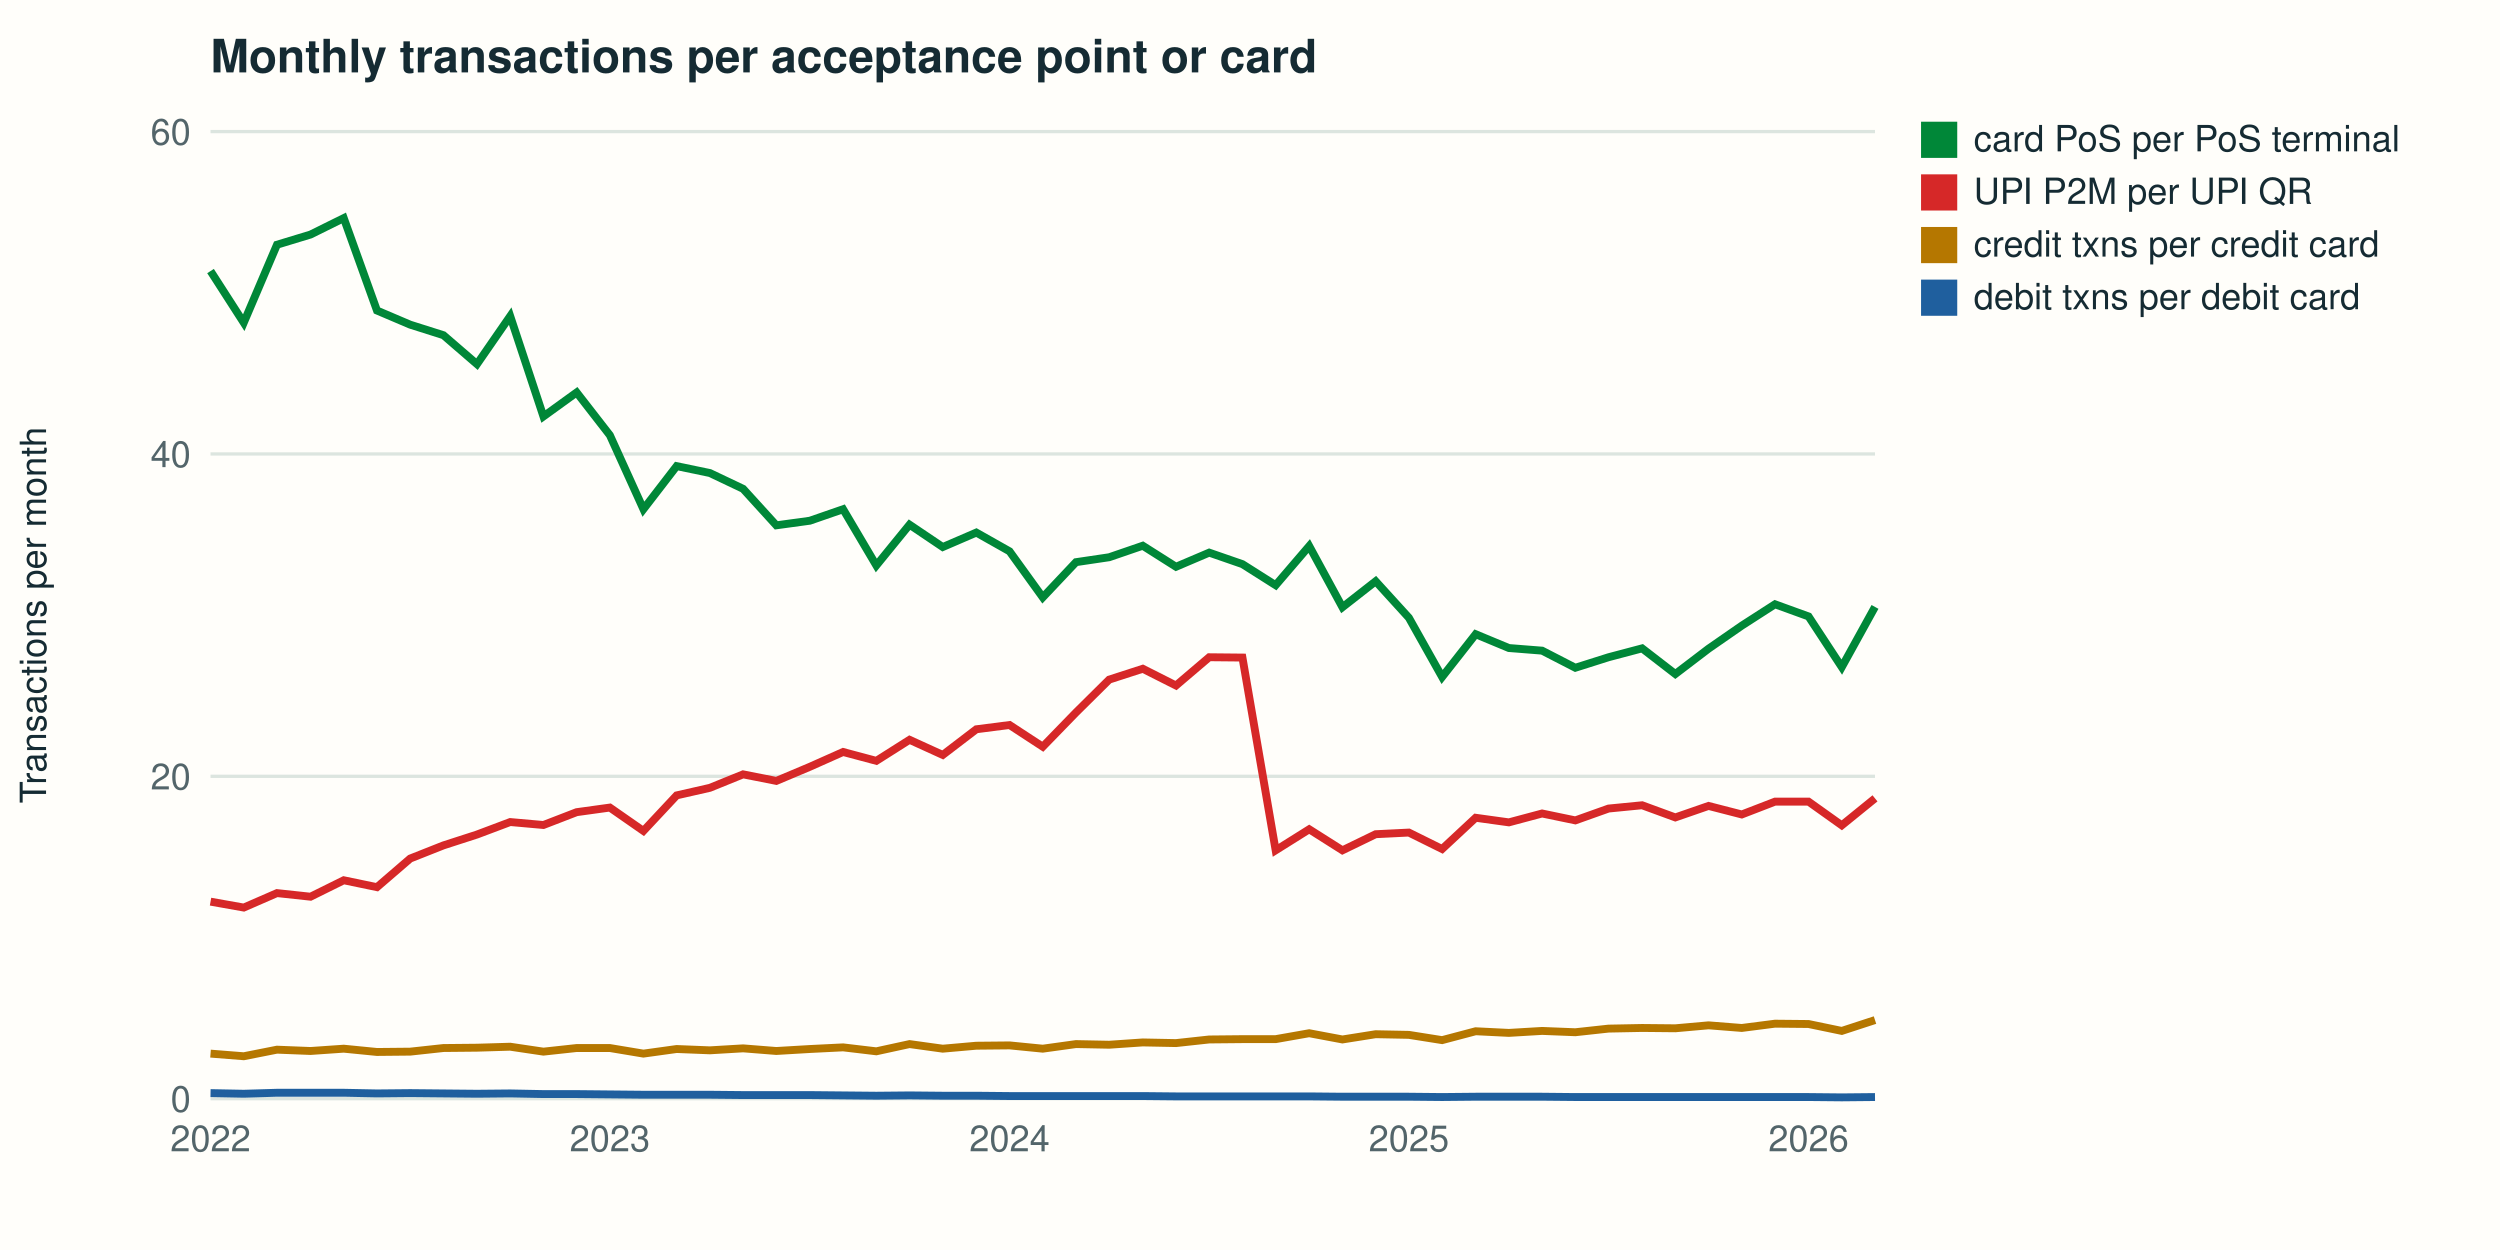
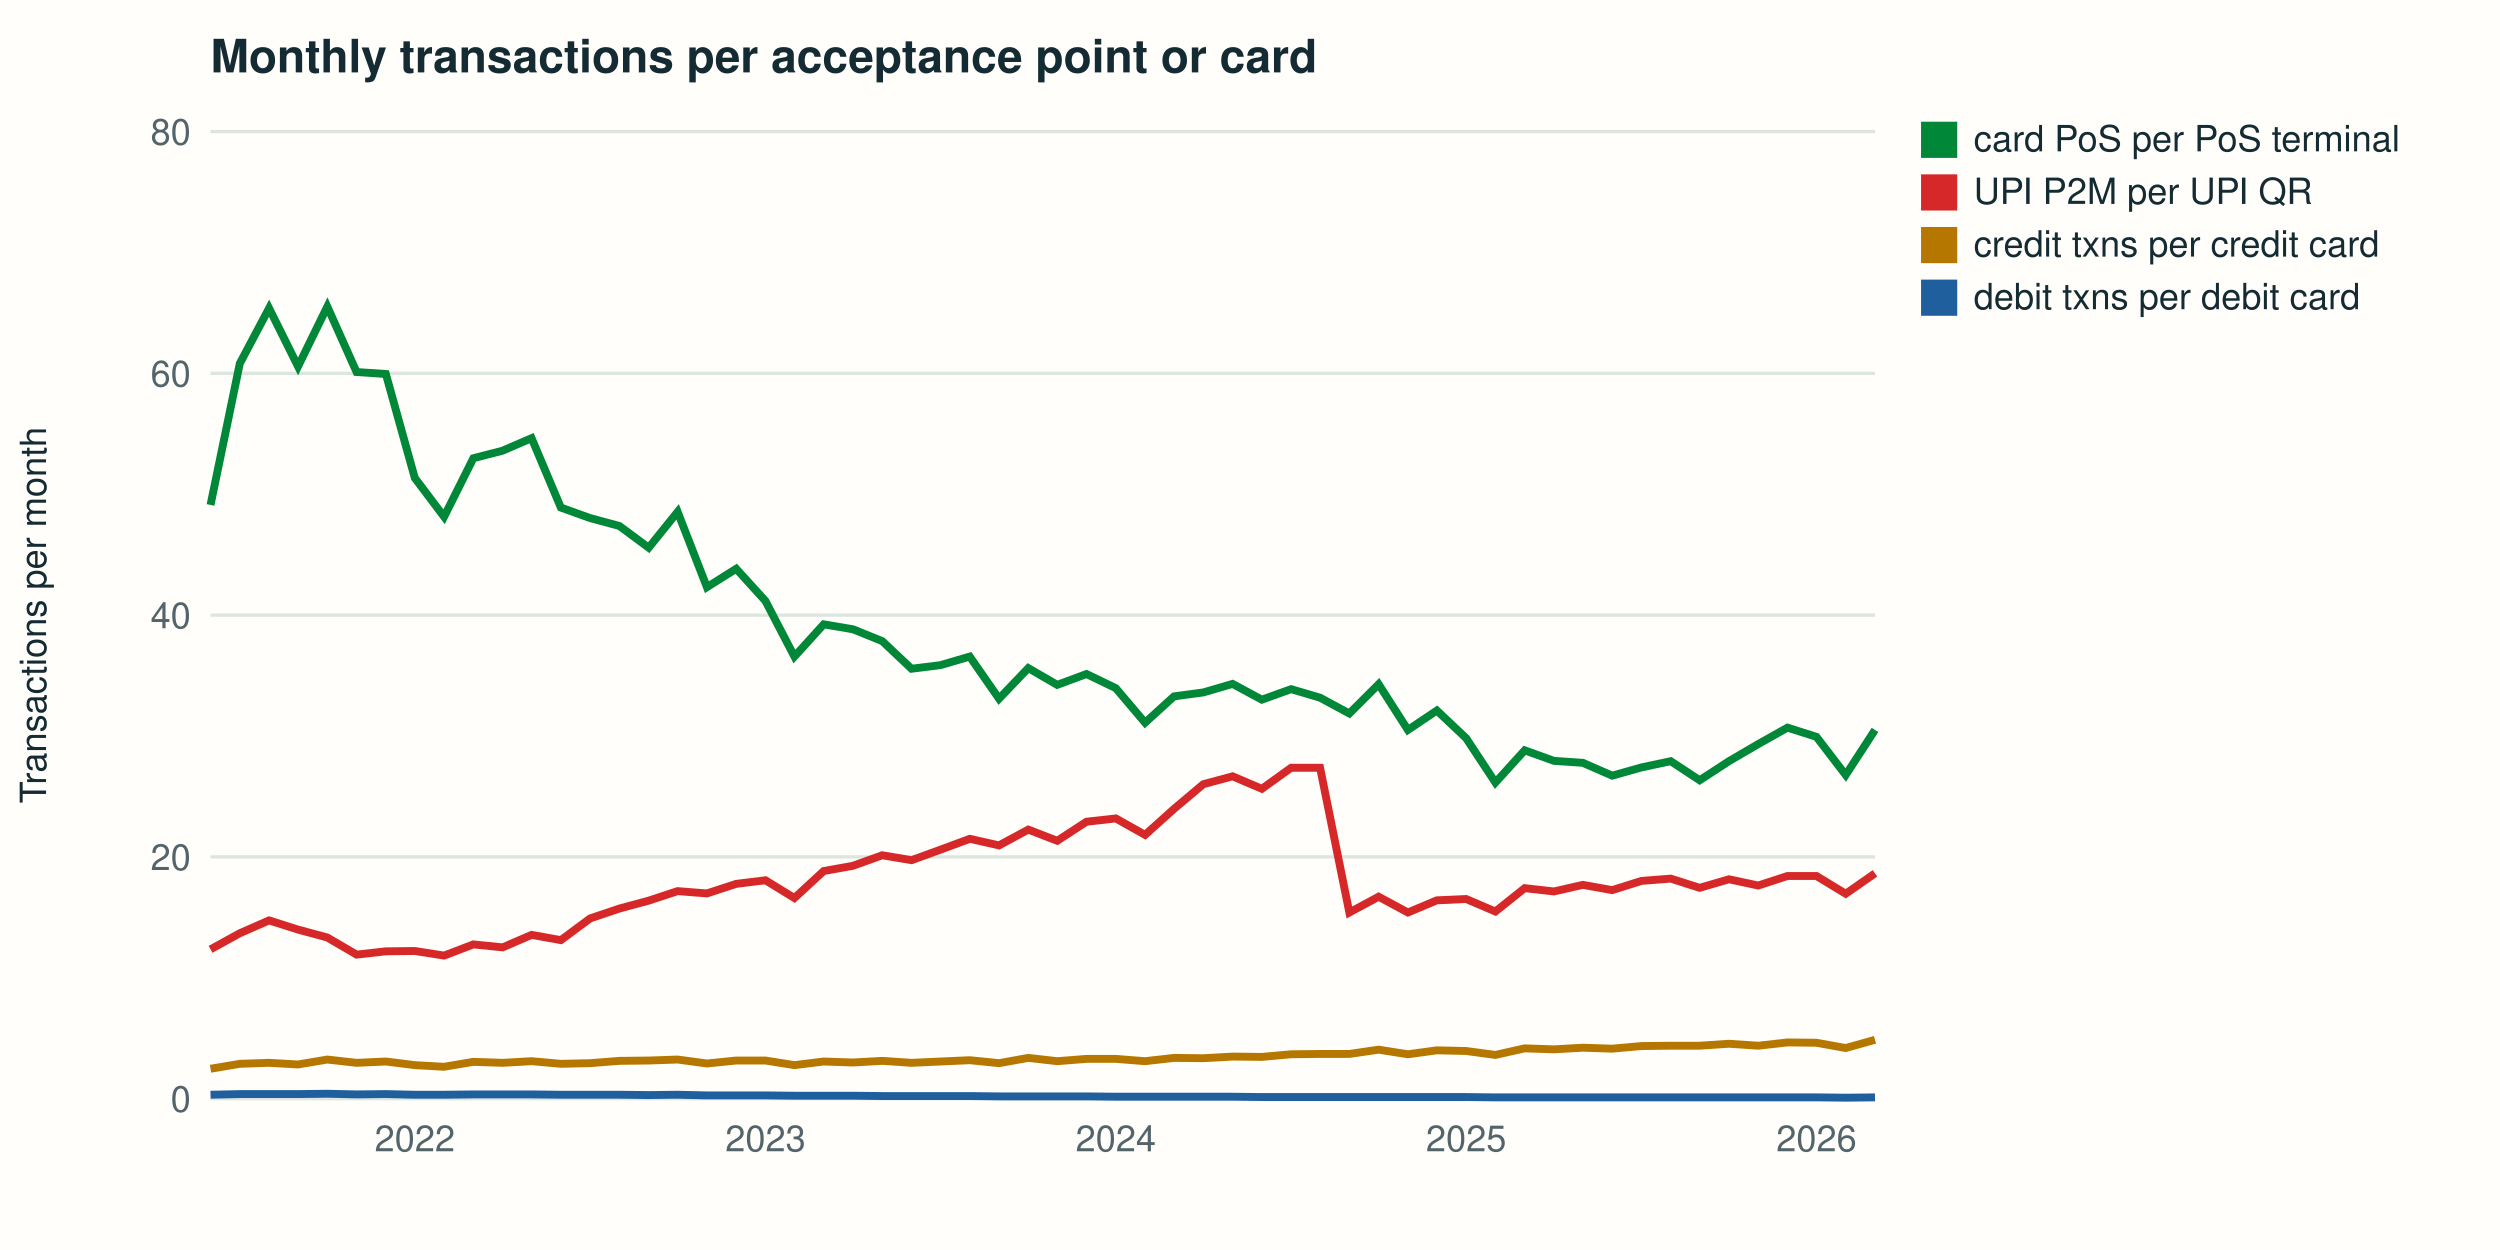
<svg xmlns="http://www.w3.org/2000/svg" viewBox="0 0 760 380" font-family="Helvetica, Arial, sans-serif" font-size="11">
  <rect width="760" height="380" fill="#fffefa" />
  <text x="64" y="22" font-size="14" font-weight="700" fill="#152b33">Monthly transactions per acceptance point or card</text>
  <line x1="64" x2="570" y1="334.0" y2="334.0" stroke="#dce5df" />
  <text x="58" y="338.0" text-anchor="end" fill="#53656a">0</text>
-   <line x1="64" x2="570" y1="236.0" y2="236.0" stroke="#dce5df" />
-   <text x="58" y="240.0" text-anchor="end" fill="#53656a">20</text>
-   <line x1="64" x2="570" y1="138.0" y2="138.0" stroke="#dce5df" />
-   <text x="58" y="142.0" text-anchor="end" fill="#53656a">40</text>
+   <line x1="64" x2="570" y1="260.5" y2="260.5" stroke="#dce5df" />
+   <text x="58" y="264.5" text-anchor="end" fill="#53656a">20</text>
+   <line x1="64" x2="570" y1="187.0" y2="187.0" stroke="#dce5df" />
+   <text x="58" y="191.0" text-anchor="end" fill="#53656a">40</text>
+   <line x1="64" x2="570" y1="113.5" y2="113.5" stroke="#dce5df" />
+   <text x="58" y="117.5" text-anchor="end" fill="#53656a">60</text>
  <line x1="64" x2="570" y1="40.0" y2="40.0" stroke="#dce5df" />
-   <text x="58" y="44.0" text-anchor="end" fill="#53656a">60</text>
-   <text x="64.0" y="350" text-anchor="middle" fill="#53656a">2022</text>
-   <text x="185.4" y="350" text-anchor="middle" fill="#53656a">2023</text>
-   <text x="306.9" y="350" text-anchor="middle" fill="#53656a">2024</text>
-   <text x="428.3" y="350" text-anchor="middle" fill="#53656a">2025</text>
-   <text x="549.8" y="350" text-anchor="middle" fill="#53656a">2026</text>
+   <text x="58" y="44.0" text-anchor="end" fill="#53656a">80</text>
+   <text x="126.1" y="350" text-anchor="middle" fill="#53656a">2022</text>
+   <text x="232.7" y="350" text-anchor="middle" fill="#53656a">2023</text>
+   <text x="339.2" y="350" text-anchor="middle" fill="#53656a">2024</text>
+   <text x="445.7" y="350" text-anchor="middle" fill="#53656a">2025</text>
+   <text x="552.2" y="350" text-anchor="middle" fill="#53656a">2026</text>
  <text x="14" y="187" fill="#152b33" transform="rotate(-90 14 187)" text-anchor="middle">Transactions per month</text>
-   <path d="M64.0,82.4 L74.1,98.1 L84.2,74.4 L94.4,71.3 L104.5,66.3 L114.6,94.4 L124.7,98.7 L134.8,101.9 L145.0,110.7 L155.1,96.1 L165.2,126.6 L175.3,119.3 L185.4,132.3 L195.6,154.8 L205.7,141.7 L215.8,143.8 L225.9,148.6 L236.0,159.7 L246.2,158.3 L256.3,154.8 L266.4,171.9 L276.5,159.5 L286.6,166.3 L296.8,161.9 L306.9,167.6 L317.0,181.6 L327.1,170.9 L337.2,169.4 L347.4,165.9 L357.5,172.3 L367.6,168.0 L377.7,171.5 L387.8,177.9 L398.0,166.0 L408.1,184.6 L418.2,176.7 L428.3,187.8 L438.4,205.8 L448.6,192.8 L458.7,197.0 L468.8,197.8 L478.9,203.0 L489.0,199.8 L499.2,197.1 L509.3,204.9 L519.4,197.2 L529.5,190.2 L539.6,183.7 L549.8,187.4 L559.9,202.8 L570.0,184.5" fill="none" stroke="#008738" stroke-width="2.4" />
+   <path d="M64.0,153.5 L72.9,110.5 L81.8,93.7 L90.6,111.4 L99.5,93.2 L108.4,113.1 L117.3,113.7 L126.1,145.3 L135.0,157.1 L143.9,139.3 L152.8,137.0 L161.6,133.2 L170.5,154.3 L179.4,157.5 L188.3,159.9 L197.2,166.5 L206.0,155.6 L214.9,178.5 L223.8,172.9 L232.7,182.7 L241.5,199.6 L250.4,189.8 L259.3,191.3 L268.2,194.9 L277.1,203.3 L285.9,202.2 L294.8,199.6 L303.7,212.4 L312.6,203.1 L321.4,208.2 L330.3,204.9 L339.2,209.2 L348.1,219.7 L356.9,211.7 L365.8,210.5 L374.7,207.9 L383.6,212.7 L392.5,209.5 L401.3,212.1 L410.2,216.9 L419.1,208.0 L428.0,221.9 L436.8,216.0 L445.7,224.4 L454.6,237.9 L463.5,228.1 L472.4,231.3 L481.2,231.9 L490.1,235.8 L499.0,233.3 L507.9,231.4 L516.7,237.2 L525.6,231.4 L534.5,226.2 L543.4,221.2 L552.2,224.0 L561.1,235.6 L570.0,221.9" fill="none" stroke="#008738" stroke-width="2.4" />
  <rect x="584" y="37" width="11" height="11" fill="#008738" />
  <text x="600" y="46" fill="#152b33">card PoS per PoS terminal</text>
-   <path d="M64.0,274.1 L74.1,275.9 L84.2,271.5 L94.4,272.6 L104.5,267.6 L114.6,269.7 L124.7,261.0 L134.8,257.0 L145.0,253.7 L155.1,249.9 L165.2,250.8 L175.3,246.9 L185.4,245.5 L195.6,252.6 L205.7,241.8 L215.8,239.5 L225.9,235.4 L236.0,237.4 L246.2,233.1 L256.3,228.6 L266.4,231.3 L276.5,224.9 L286.6,229.5 L296.8,221.7 L306.9,220.4 L317.0,227.0 L327.1,216.6 L337.2,206.6 L347.4,203.3 L357.5,208.4 L367.6,199.8 L377.7,199.9 L387.8,258.5 L398.0,252.1 L408.1,258.5 L418.2,253.6 L428.3,253.1 L438.4,258.1 L448.6,248.6 L458.7,250.0 L468.8,247.3 L478.9,249.4 L489.0,245.8 L499.2,244.8 L509.3,248.5 L519.4,245.0 L529.5,247.6 L539.6,243.7 L549.8,243.7 L559.9,250.9 L570.0,242.7" fill="none" stroke="#d62828" stroke-width="2.4" />
+   <path d="M64.0,288.6 L72.9,283.7 L81.8,279.8 L90.6,282.6 L99.5,285.0 L108.4,290.2 L117.3,289.2 L126.1,289.1 L135.0,290.5 L143.9,287.1 L152.8,288.0 L161.6,284.2 L170.5,285.8 L179.4,279.2 L188.3,276.2 L197.2,273.8 L206.0,270.9 L214.9,271.6 L223.8,268.7 L232.7,267.6 L241.5,273.0 L250.4,264.8 L259.3,263.2 L268.2,260.0 L277.1,261.5 L285.9,258.3 L294.8,255.0 L303.7,257.0 L312.6,252.2 L321.4,255.6 L330.3,249.8 L339.2,248.8 L348.1,253.8 L356.9,245.9 L365.8,238.4 L374.7,236.0 L383.6,239.8 L392.5,233.4 L401.3,233.4 L410.2,277.4 L419.1,272.6 L428.0,277.4 L436.8,273.7 L445.7,273.3 L454.6,277.1 L463.5,270.0 L472.4,271.0 L481.2,269.0 L490.1,270.6 L499.0,267.8 L507.9,267.1 L516.7,269.9 L525.6,267.3 L534.5,269.2 L543.4,266.3 L552.2,266.3 L561.1,271.7 L570.0,265.5" fill="none" stroke="#d62828" stroke-width="2.4" />
  <rect x="584" y="53" width="11" height="11" fill="#d62828" />
  <text x="600" y="62" fill="#152b33">UPI P2M per UPI QR</text>
-   <path d="M64.0,320.3 L74.1,321.1 L84.2,319.1 L94.4,319.5 L104.5,318.8 L114.6,319.8 L124.7,319.7 L134.8,318.6 L145.0,318.5 L155.1,318.2 L165.2,319.7 L175.3,318.6 L185.4,318.6 L195.6,320.3 L205.7,318.9 L215.8,319.3 L225.9,318.7 L236.0,319.5 L246.2,318.9 L256.3,318.4 L266.4,319.6 L276.5,317.4 L286.6,318.8 L296.8,317.9 L306.9,317.8 L317.0,318.8 L327.1,317.4 L337.2,317.6 L347.4,316.9 L357.5,317.1 L367.6,316.0 L377.7,315.9 L387.8,315.9 L398.0,314.1 L408.1,316.0 L418.2,314.4 L428.3,314.6 L438.4,316.2 L448.6,313.5 L458.7,314.0 L468.8,313.4 L478.9,313.8 L489.0,312.7 L499.2,312.5 L509.3,312.6 L519.4,311.7 L529.5,312.5 L539.6,311.2 L549.8,311.3 L559.9,313.4 L570.0,310.1" fill="none" stroke="#b57700" stroke-width="2.4" />
+   <path d="M64.0,324.9 L72.9,323.4 L81.8,323.1 L90.6,323.6 L99.5,322.1 L108.4,323.1 L117.3,322.7 L126.1,323.8 L135.0,324.3 L143.9,322.8 L152.8,323.1 L161.6,322.6 L170.5,323.4 L179.4,323.2 L188.3,322.5 L197.2,322.4 L206.0,322.1 L214.9,323.3 L223.8,322.4 L232.7,322.4 L241.5,323.8 L250.4,322.7 L259.3,323.0 L268.2,322.5 L277.1,323.1 L285.9,322.7 L294.8,322.3 L303.7,323.2 L312.6,321.6 L321.4,322.6 L330.3,321.9 L339.2,321.9 L348.1,322.6 L356.9,321.6 L365.8,321.7 L374.7,321.2 L383.6,321.3 L392.5,320.5 L401.3,320.4 L410.2,320.4 L419.1,319.1 L428.0,320.5 L436.8,319.3 L445.7,319.5 L454.6,320.7 L463.5,318.7 L472.4,319.0 L481.2,318.5 L490.1,318.8 L499.0,318.0 L507.9,317.9 L516.7,317.9 L525.6,317.3 L534.5,317.9 L543.4,316.9 L552.2,317.0 L561.1,318.6 L570.0,316.1" fill="none" stroke="#b57700" stroke-width="2.4" />
  <rect x="584" y="69" width="11" height="11" fill="#b57700" />
  <text x="600" y="78" fill="#152b33">credit txns per credit card</text>
-   <path d="M64.0,332.3 L74.1,332.5 L84.2,332.2 L94.4,332.2 L104.5,332.2 L114.6,332.4 L124.7,332.3 L134.8,332.4 L145.0,332.5 L155.1,332.4 L165.2,332.6 L175.3,332.6 L185.4,332.7 L195.6,332.8 L205.7,332.8 L215.8,332.8 L225.9,332.9 L236.0,332.9 L246.2,332.9 L256.3,333.0 L266.4,333.1 L276.5,333.0 L286.6,333.1 L296.8,333.1 L306.9,333.2 L317.0,333.2 L327.1,333.2 L337.2,333.2 L347.4,333.2 L357.5,333.3 L367.6,333.3 L377.7,333.3 L387.8,333.3 L398.0,333.3 L408.1,333.4 L418.2,333.4 L428.3,333.4 L438.4,333.5 L448.6,333.4 L458.7,333.4 L468.8,333.4 L478.9,333.5 L489.0,333.5 L499.2,333.5 L509.3,333.5 L519.4,333.5 L529.5,333.5 L539.6,333.5 L549.8,333.5 L559.9,333.6 L570.0,333.5" fill="none" stroke="#1f5f9e" stroke-width="2.4" />
+   <path d="M64.0,332.8 L72.9,332.6 L81.8,332.6 L90.6,332.6 L99.5,332.5 L108.4,332.7 L117.3,332.6 L126.1,332.8 L135.0,332.8 L143.9,332.7 L152.8,332.7 L161.6,332.7 L170.5,332.8 L179.4,332.8 L188.3,332.8 L197.2,332.9 L206.0,332.8 L214.9,333.0 L223.8,333.0 L232.7,333.0 L241.5,333.1 L250.4,333.1 L259.3,333.1 L268.2,333.2 L277.1,333.2 L285.9,333.2 L294.8,333.2 L303.7,333.3 L312.6,333.3 L321.4,333.3 L330.3,333.3 L339.2,333.4 L348.1,333.4 L356.9,333.4 L365.8,333.4 L374.7,333.4 L383.6,333.5 L392.5,333.5 L401.3,333.5 L410.2,333.5 L419.1,333.5 L428.0,333.5 L436.8,333.5 L445.7,333.5 L454.6,333.6 L463.5,333.6 L472.4,333.6 L481.2,333.6 L490.1,333.6 L499.0,333.6 L507.9,333.6 L516.7,333.6 L525.6,333.6 L534.5,333.6 L543.4,333.6 L552.2,333.6 L561.1,333.7 L570.0,333.6" fill="none" stroke="#1f5f9e" stroke-width="2.4" />
  <rect x="584" y="85" width="11" height="11" fill="#1f5f9e" />
  <text x="600" y="94" fill="#152b33">debit txns per debit card</text>
</svg>
